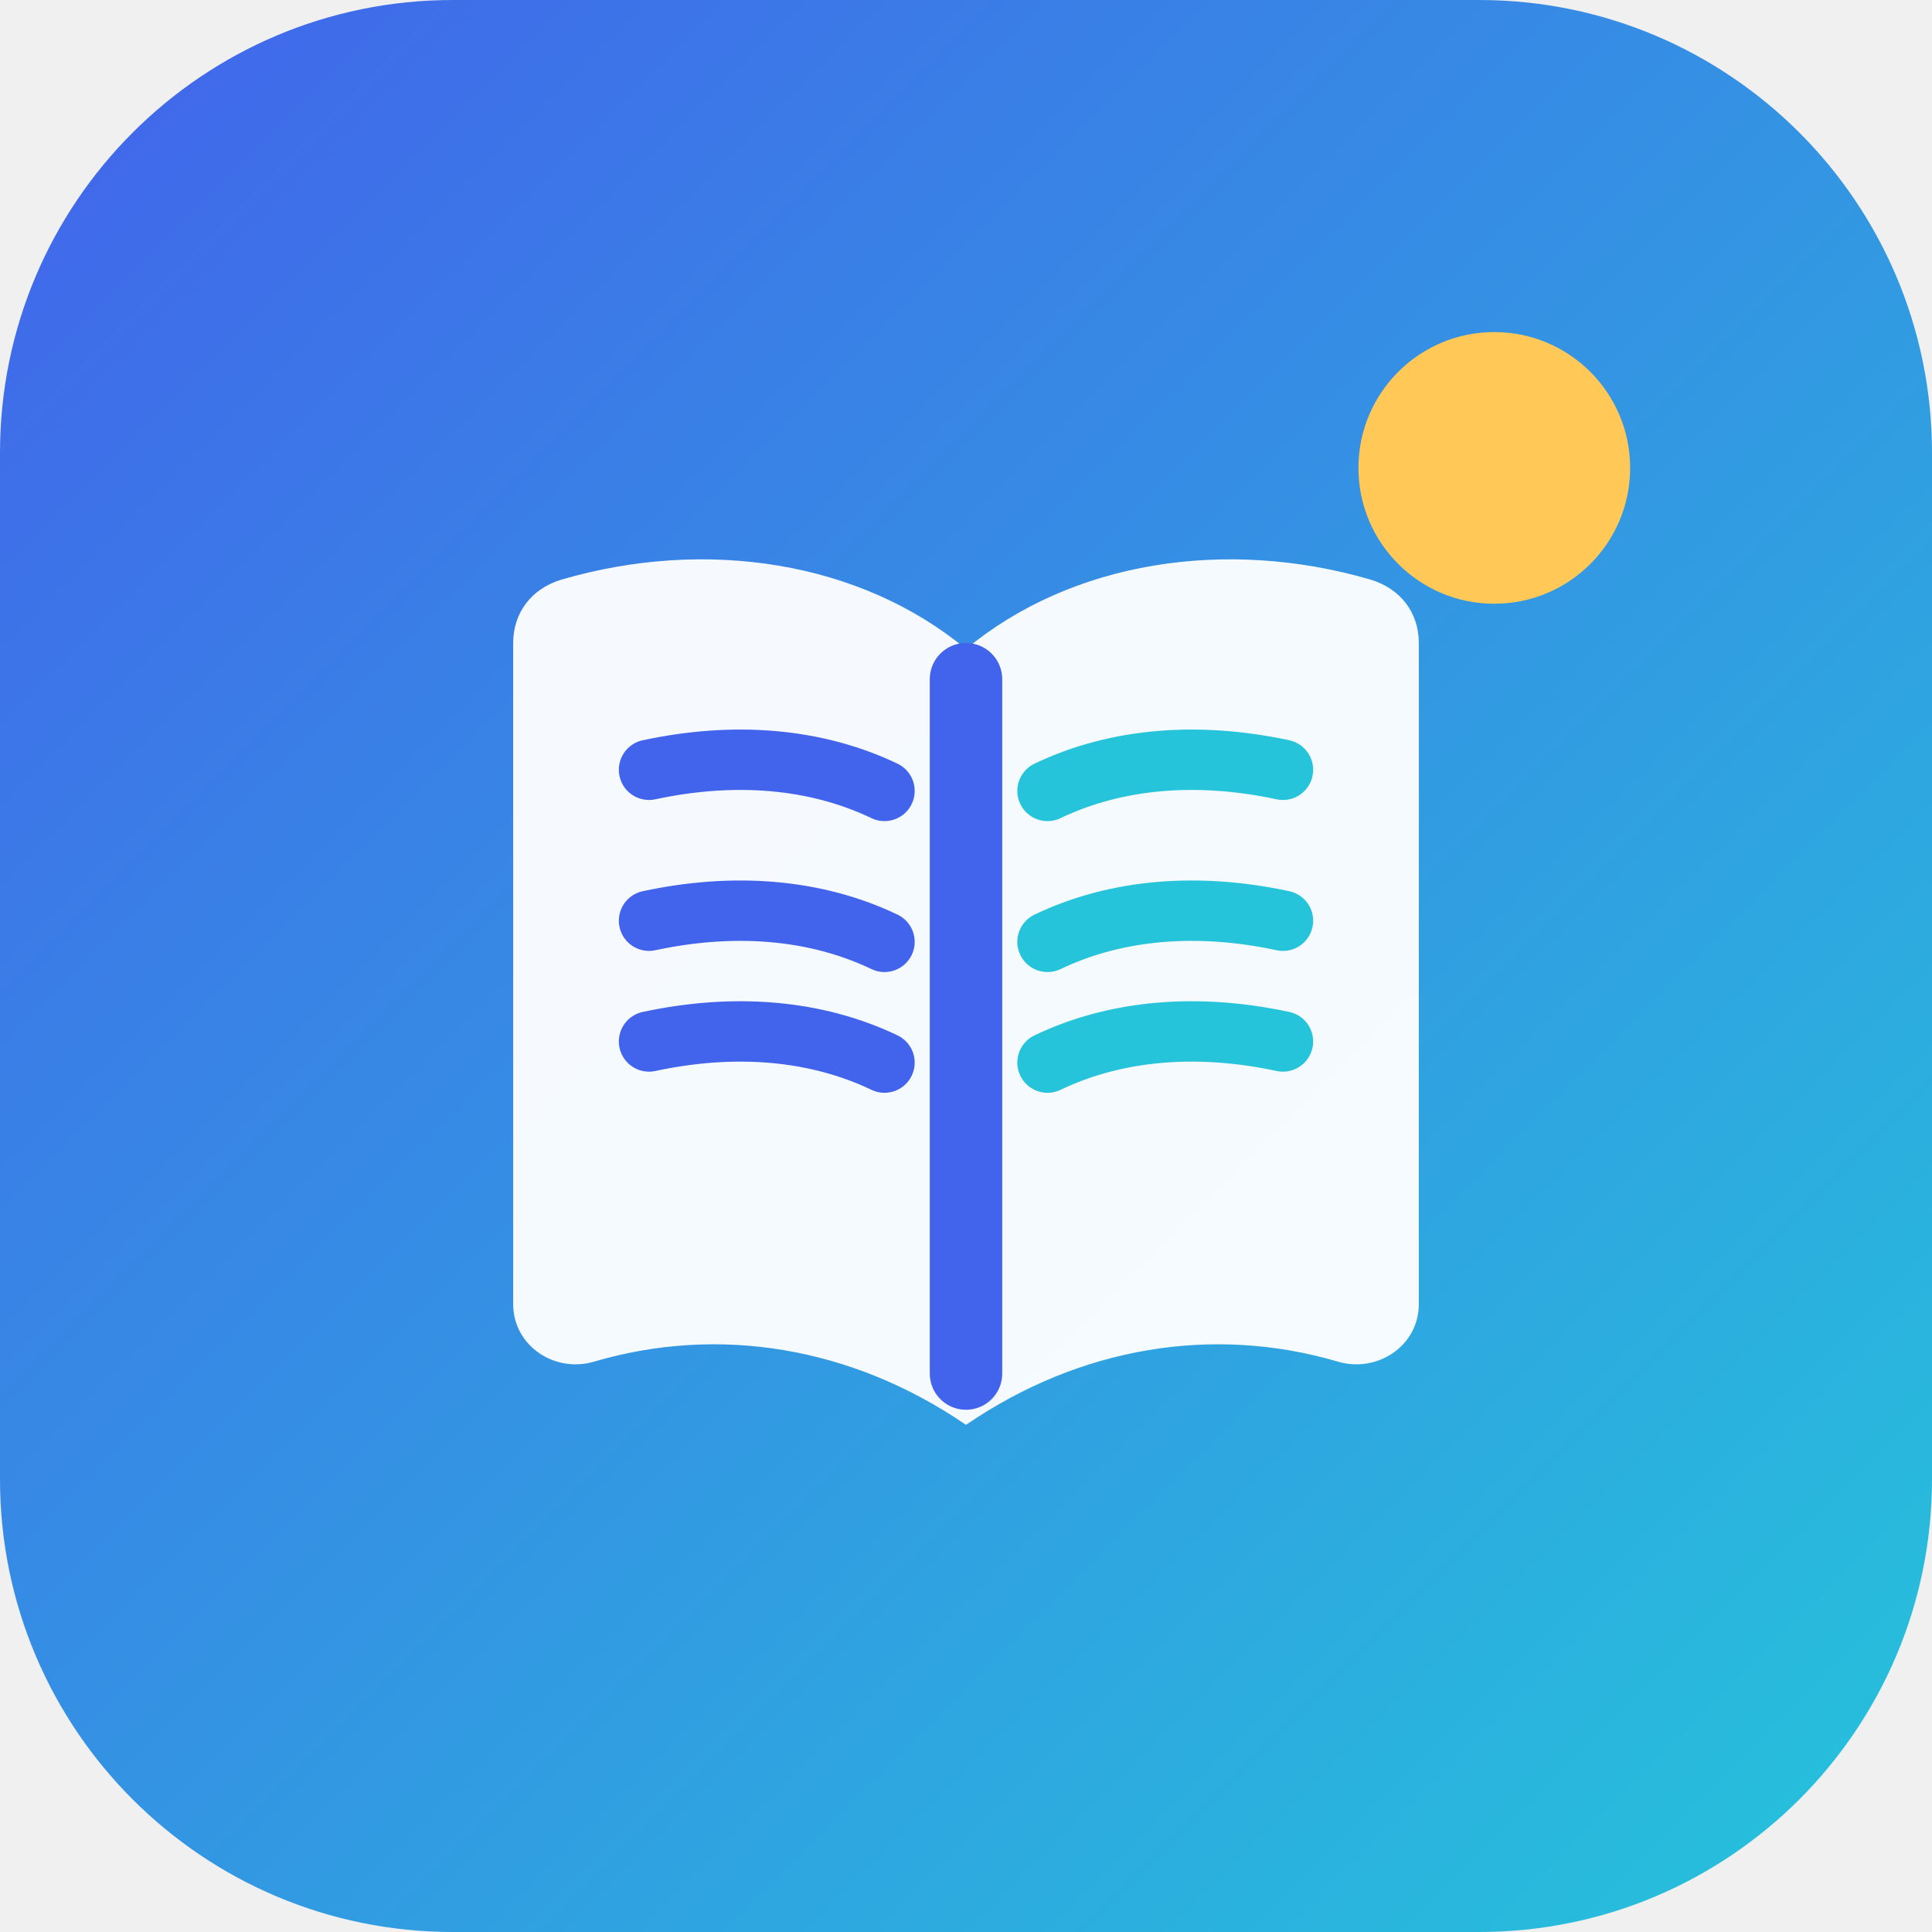
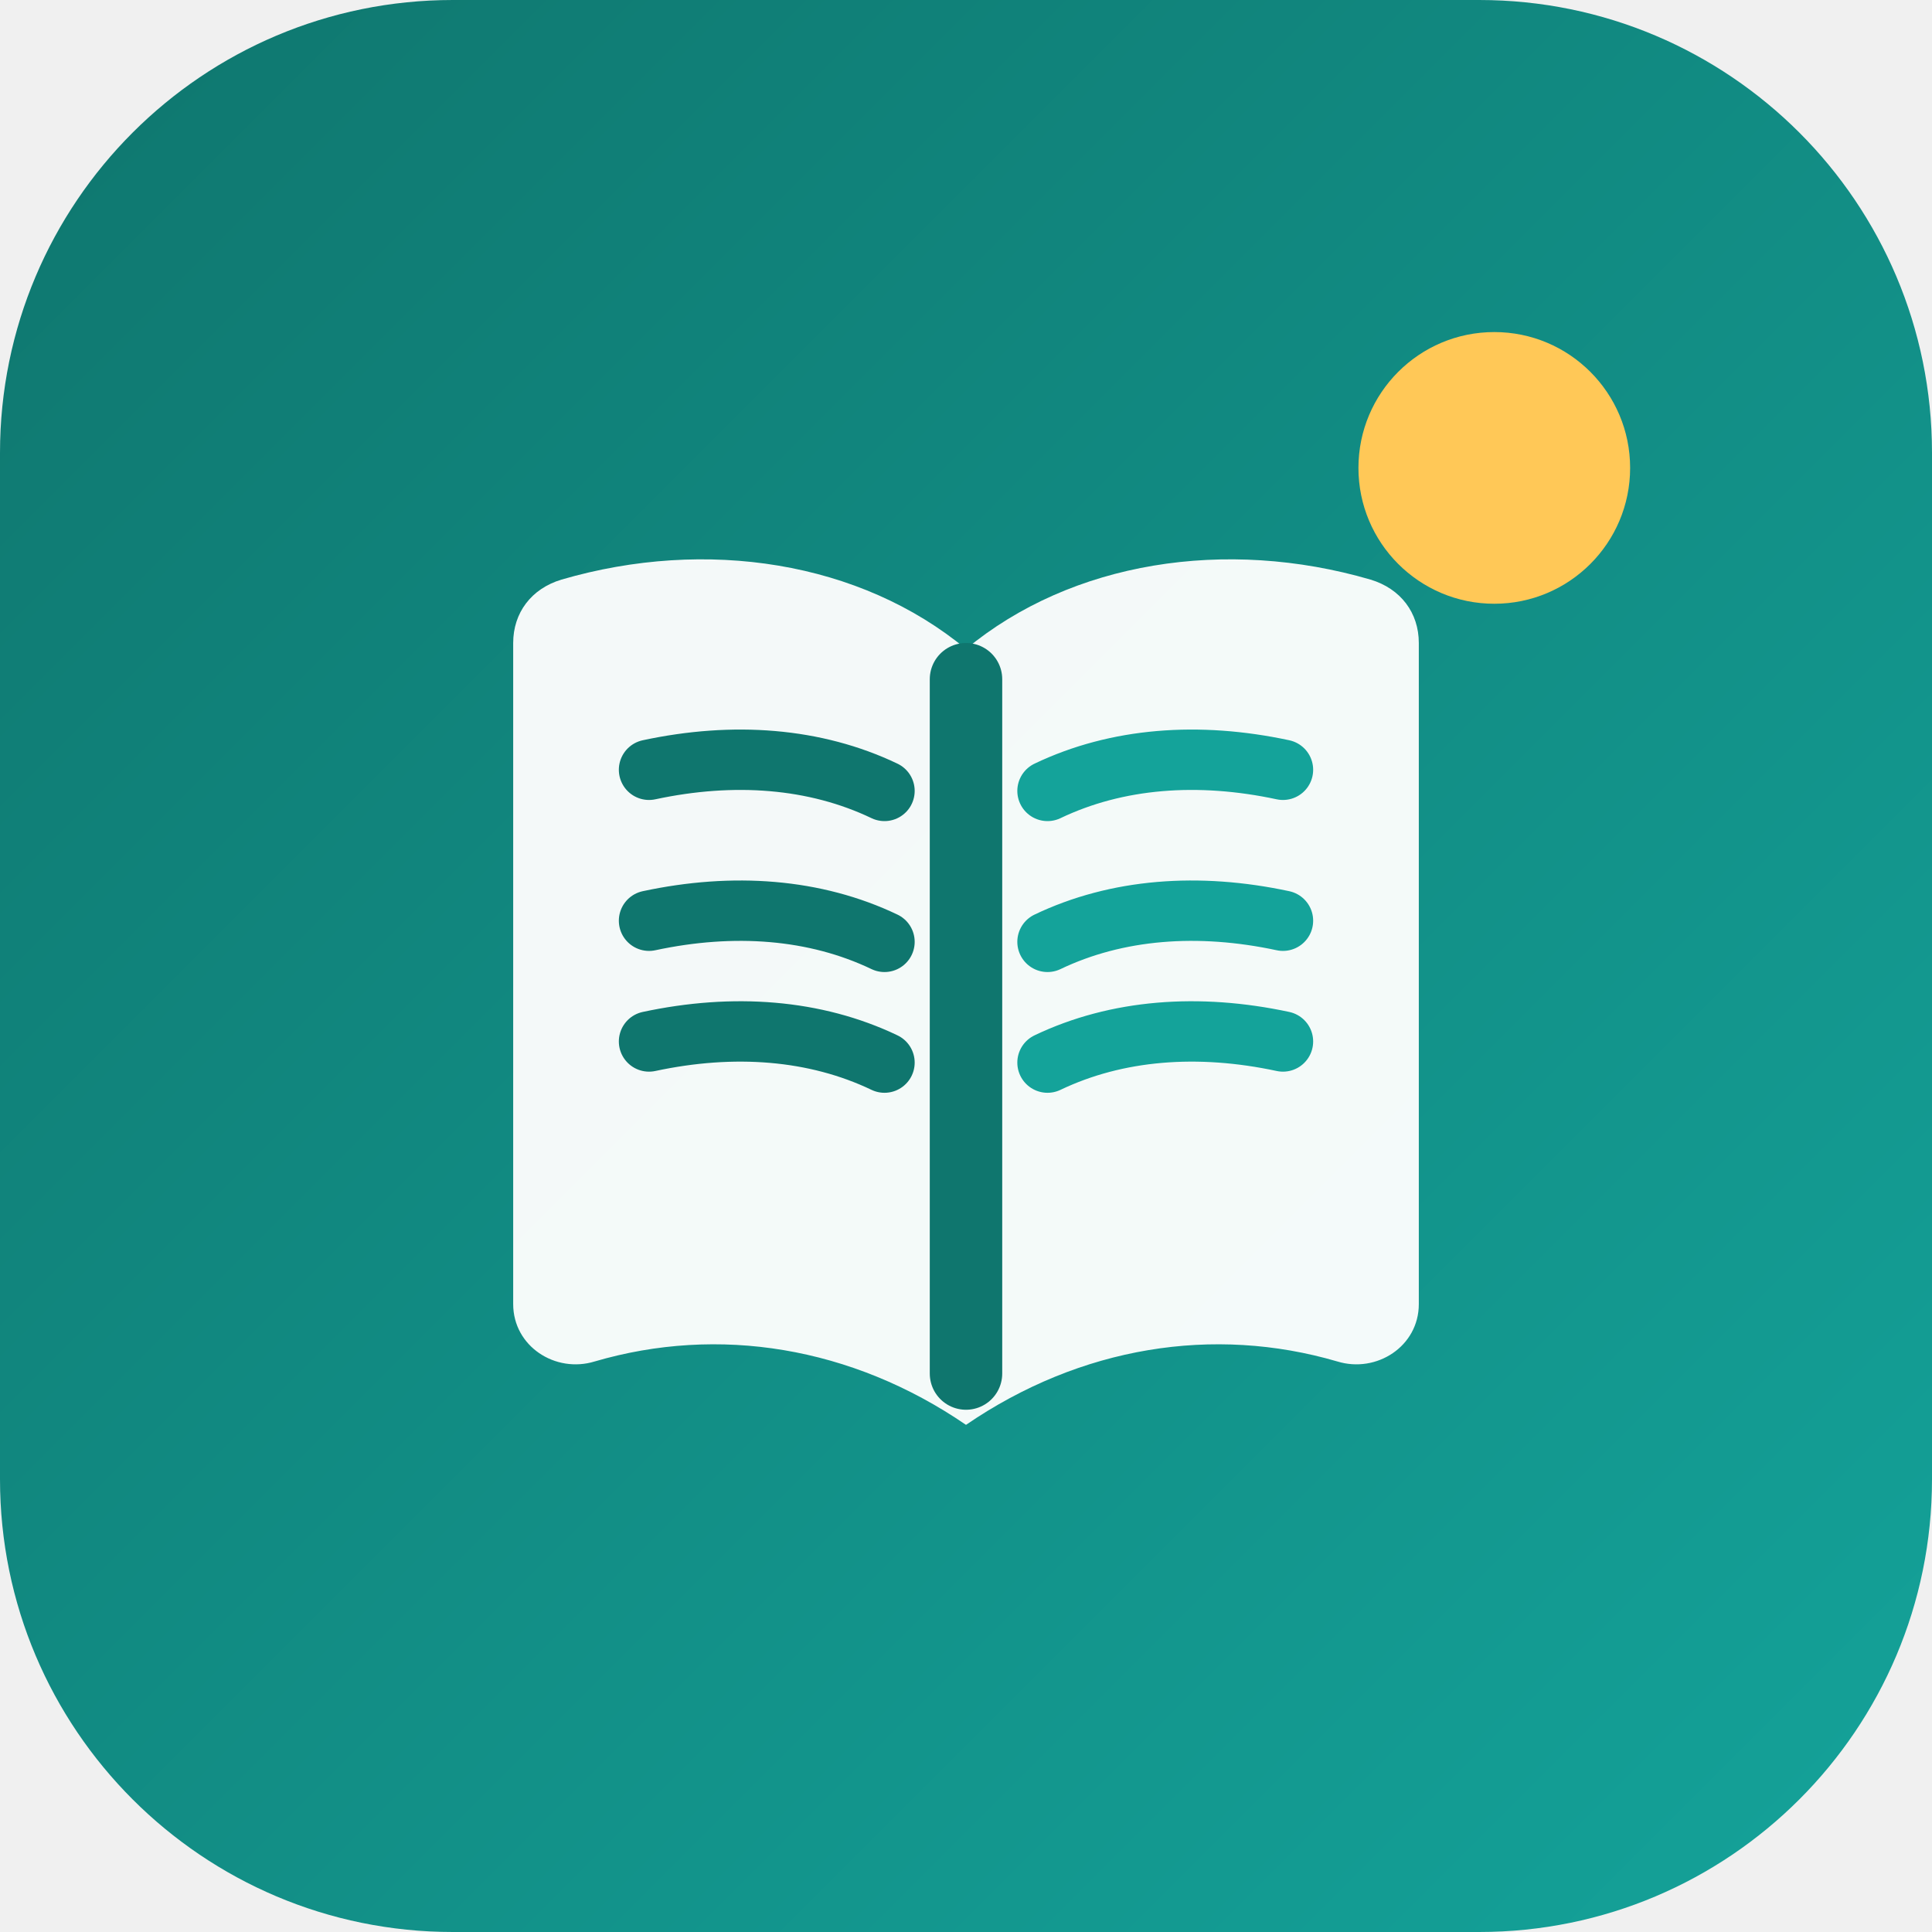
<svg xmlns="http://www.w3.org/2000/svg" viewBox="0 0 64 64">
  <defs>
    <linearGradient id="tile" x1="0" y1="0" x2="1" y2="1">
-       <stop offset="0" stop-color="#4263eb" />
-       <stop offset="1" stop-color="#25c4db" />
+       <stop offset="0" stop-color="#0f766e" />
+       <stop offset="1" stop-color="#14a39a" />
    </linearGradient>
  </defs>
  <rect width="64" height="64" rx="15" fill="url(#tile)" />
  <path d="M32 21.5C28.5 18.6 23.4 17.8 18.6 19.2C17.6 19.5 17 20.3 17 21.3V43.2C17 44.6 18.4 45.5 19.7 45.1C23.8 43.9 28.2 44.6 32 47.2C35.8 44.6 40.2 43.9 44.3 45.1C45.6 45.5 47 44.6 47 43.2V21.3C47 20.3 46.4 19.5 45.4 19.2C40.6 17.8 35.5 18.6 32 21.5Z" fill="#fff" fill-opacity=".95" />
-   <path d="M32 22.5V45.5" stroke="#4263eb" stroke-width="2.4" stroke-linecap="round" />
-   <path d="M21.5 25.5C24.3 24.9 27 25.1 29.3 26.2M21.5 30.5C24.3 29.9 27 30.1 29.3 31.2M21.5 34.5C24.3 33.9 27 34.1 29.3 35.2" stroke="#4263eb" stroke-width="2" stroke-linecap="round" />
-   <path d="M42.5 25.5C39.7 24.9 37 25.1 34.7 26.2M42.5 30.5C39.7 29.9 37 30.1 34.7 31.2M42.5 34.5C39.7 33.9 37 34.1 34.7 35.2" stroke="#25c4db" stroke-width="2" stroke-linecap="round" />
+   <path d="M32 22.5V45.5" stroke="#0f766e" stroke-width="2.4" stroke-linecap="round" />
+   <path d="M21.5 25.5C24.3 24.9 27 25.1 29.3 26.2M21.5 30.5C24.3 29.9 27 30.1 29.3 31.2M21.5 34.5C24.3 33.9 27 34.1 29.3 35.2" stroke="#0f766e" stroke-width="2" stroke-linecap="round" />
+   <path d="M42.5 25.5C39.7 24.9 37 25.1 34.7 26.2M42.5 30.5C39.7 29.9 37 30.1 34.7 31.2M42.5 34.5C39.7 33.9 37 34.1 34.7 35.2" stroke="#14a39a" stroke-width="2" stroke-linecap="round" />
  <circle cx="49.5" cy="15.5" r="4.5" fill="#ffc857" />
</svg>
